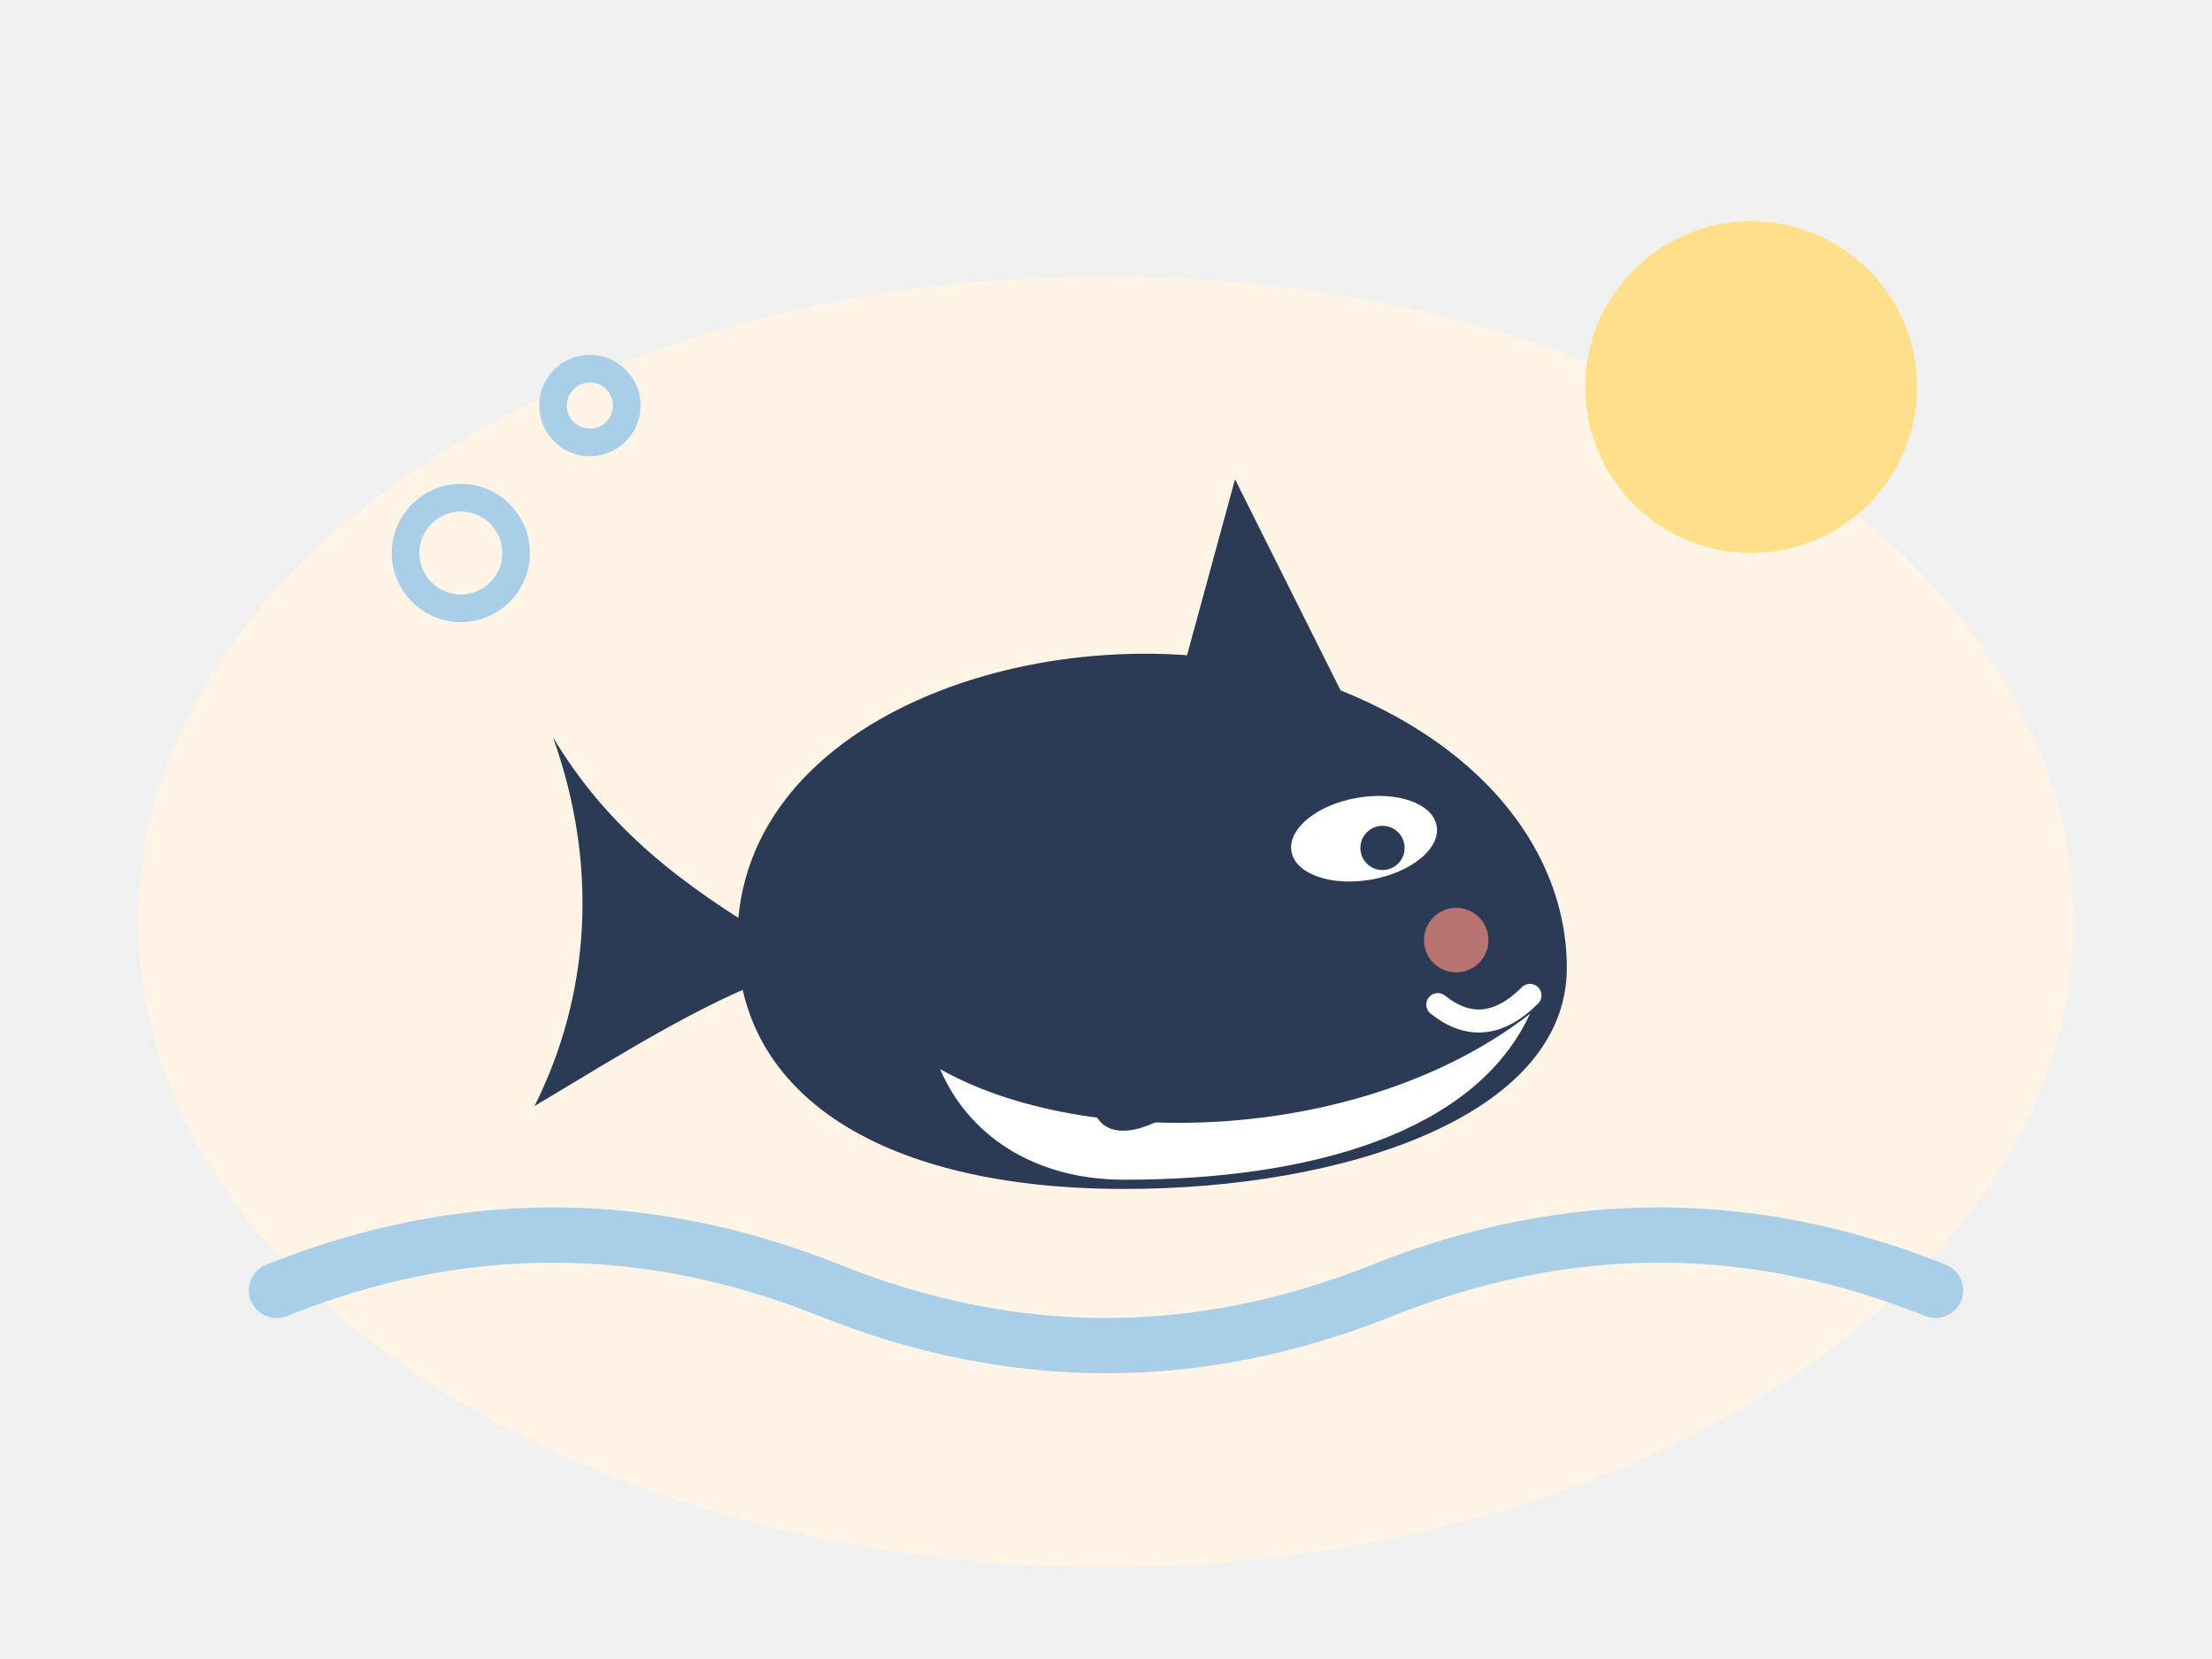
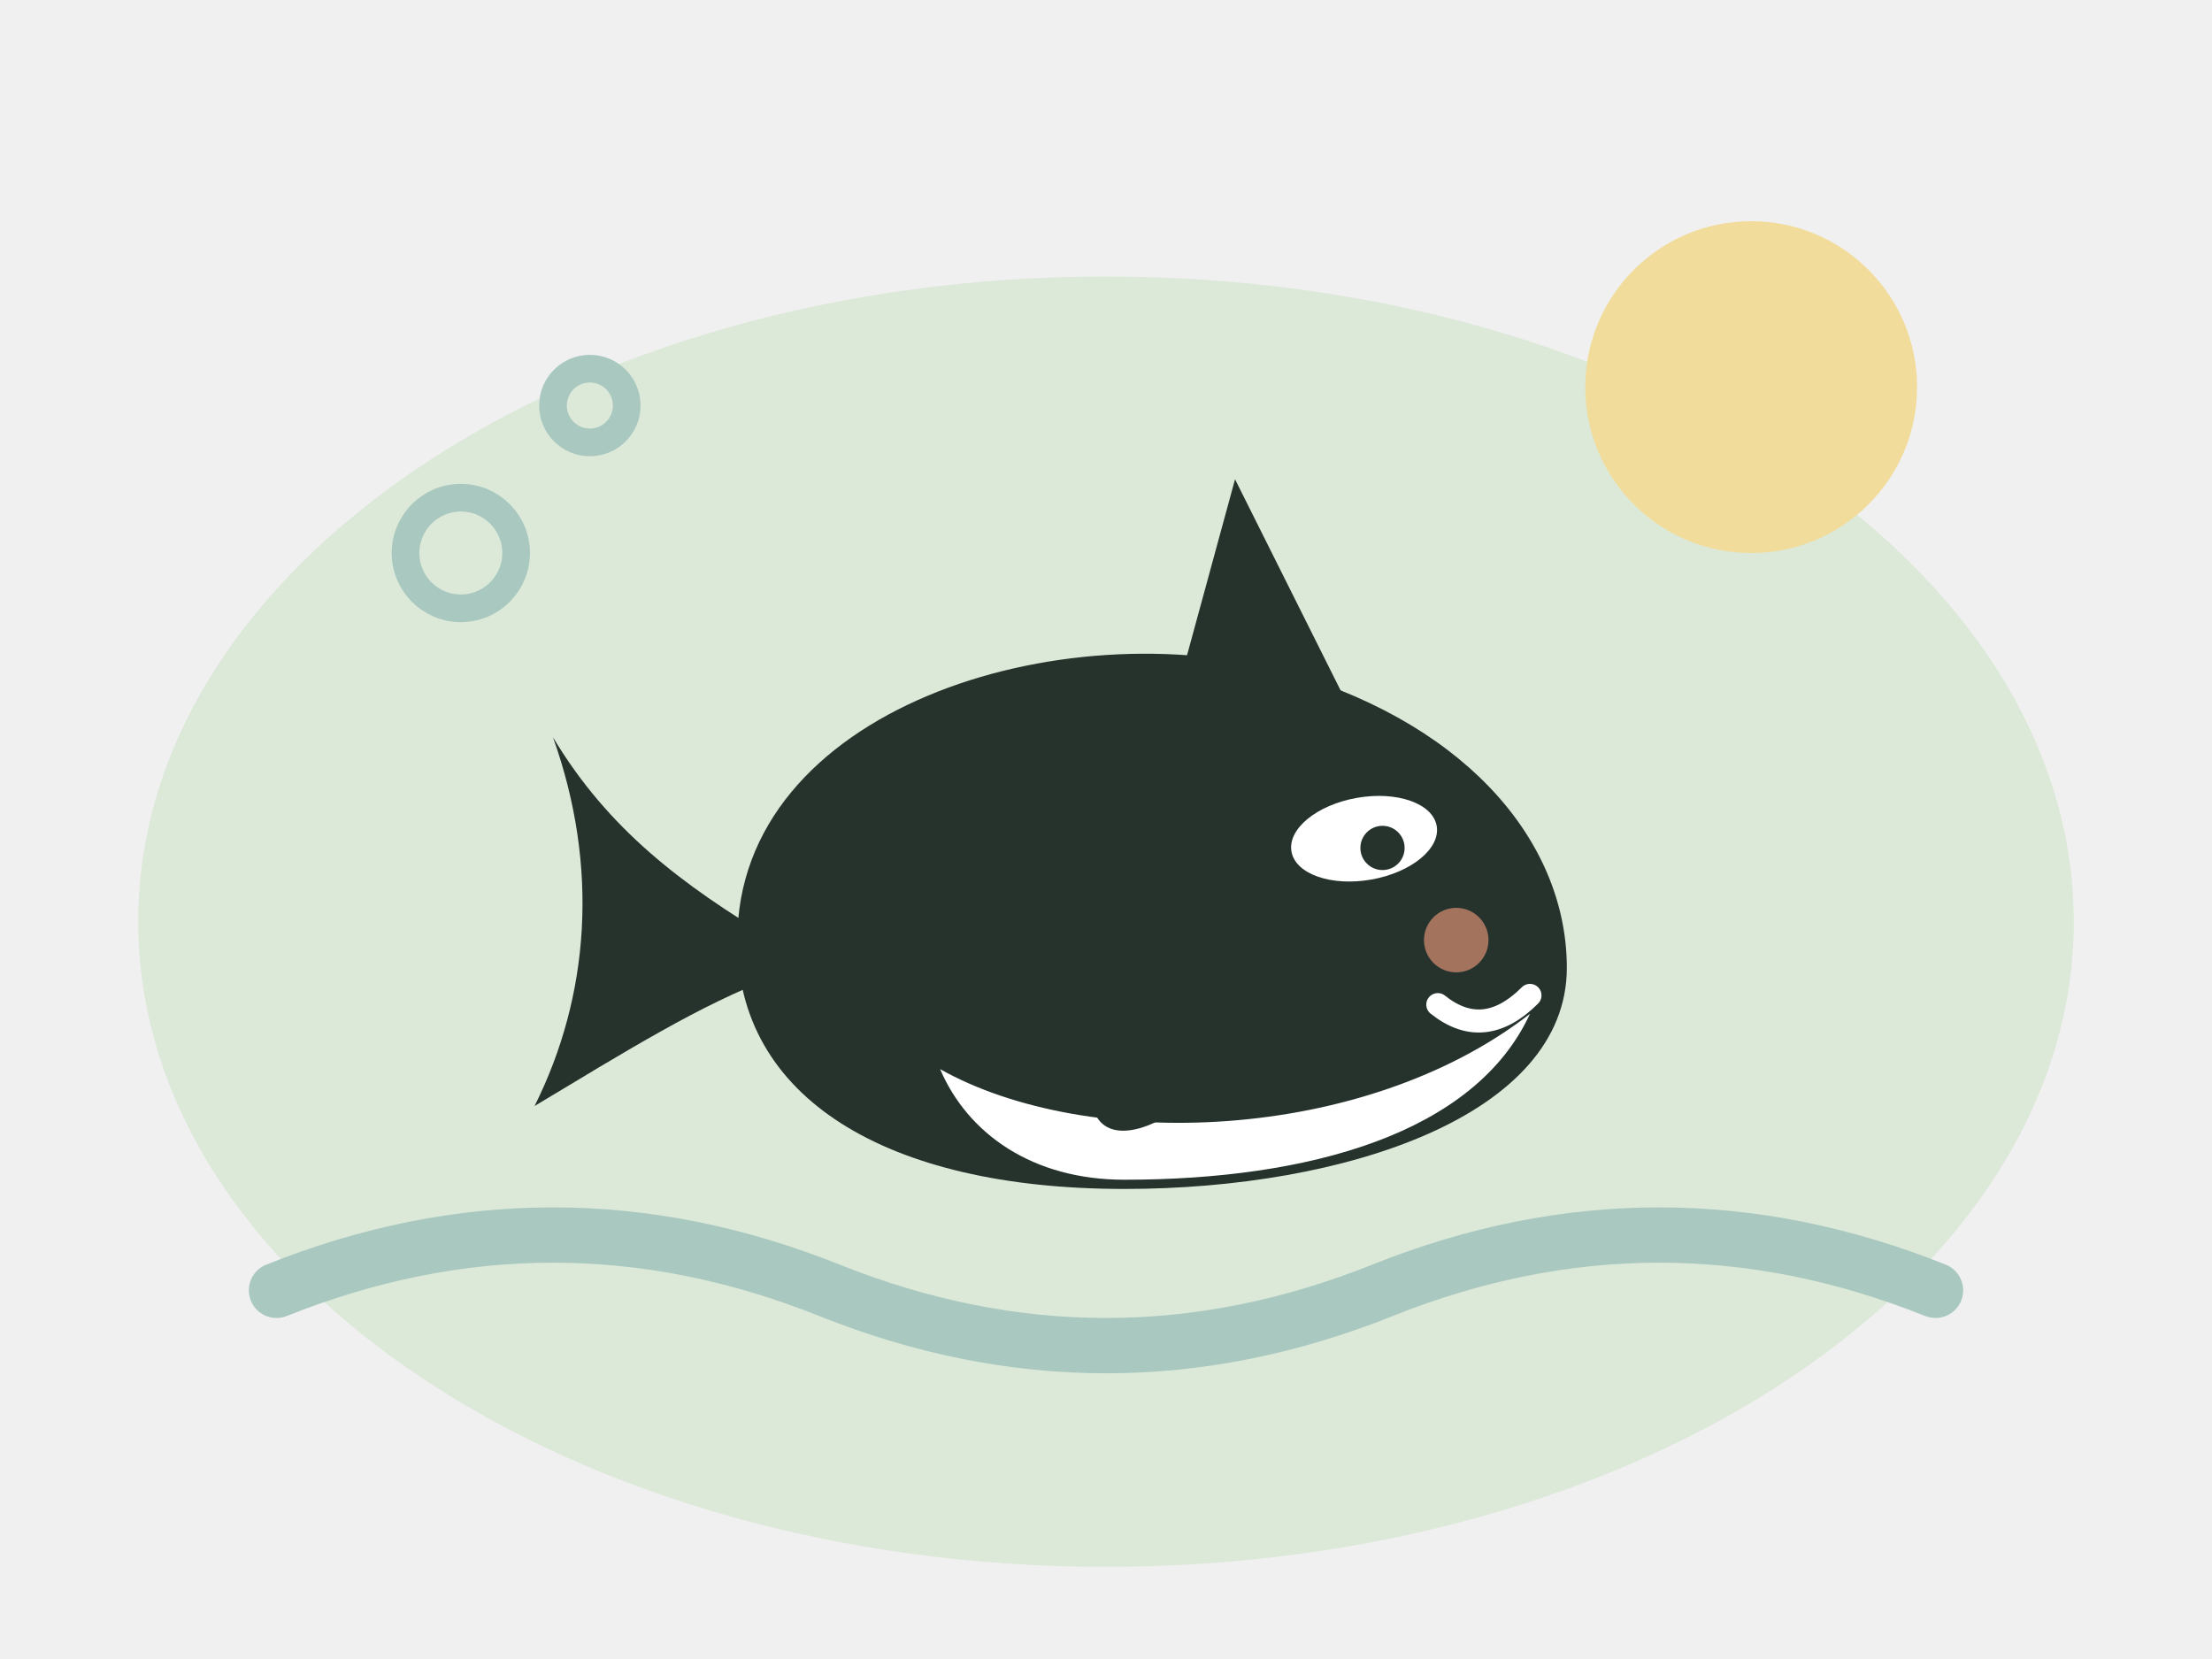
<svg xmlns="http://www.w3.org/2000/svg" viewBox="0 0 240 180" role="img" aria-labelledby="title">
-   <ellipse cx="120" cy="100" rx="105" ry="70" fill="#FFF4E6" />
-   <circle cx="190" cy="42" r="18" fill="#FFE08A" />
-   <path d="M30 140 Q60 128 90 140 T150 140 T210 140" fill="none" stroke="#A9CFE8" stroke-width="6" stroke-linecap="round" />
-   <circle cx="50" cy="60" r="6" fill="none" stroke="#A9CFE8" stroke-width="3" />
-   <circle cx="64" cy="44" r="4" fill="none" stroke="#A9CFE8" stroke-width="3" />
+   <ellipse cx="120" cy="100" rx="105" ry="70" fill="#dce8d8" />
+   <circle cx="190" cy="42" r="18" fill="#f2dc9b" />
+   <path d="M30 140 Q60 128 90 140 T150 140 T210 140" fill="none" stroke="#a8c8c0" stroke-width="6" stroke-linecap="round" />
+   <circle cx="50" cy="60" r="6" fill="none" stroke="#a8c8c0" stroke-width="3" />
+   <circle cx="64" cy="44" r="4" fill="none" stroke="#a8c8c0" stroke-width="3" />
  <g transform="translate(70 62)">
-     <path d="M58 12 L64 -10 L76 14 Z" fill="#2B3A55" />
-     <path d="M14 40 C4 34 -4 28 -10 18 C-5 32 -6 46 -12 58 C-2 52 6 47 14 44 Z" fill="#2B3A55" />
-     <path d="M10 40 C10 15 45 4 70 11 C90 17 100 30 100 43 C100 59 76 67 52 67 C26 67 10 57 10 40 Z" fill="#2B3A55" />
+     <path d="M58 12 L64 -10 L76 14 Z" fill="#26332d" />
+     <path d="M14 40 C4 34 -4 28 -10 18 C-5 32 -6 46 -12 58 C-2 52 6 47 14 44 Z" fill="#26332d" />
+     <path d="M10 40 C10 15 45 4 70 11 C90 17 100 30 100 43 C100 59 76 67 52 67 C26 67 10 57 10 40 Z" fill="#26332d" />
    <path d="M32 54 C48 63 78 62 96 48 C90 61 72 66 52 66 C42 66 35 61 32 54 Z" fill="#FFFFFF" />
    <ellipse cx="78" cy="29" rx="8" ry="4.5" fill="#FFFFFF" transform="rotate(-10 78 29)" />
-     <circle cx="80" cy="30" r="2.4" fill="#2B3A55" />
-     <circle cx="88" cy="40" r="3.5" fill="#F28C7A" opacity="0.7" />
+     <circle cx="80" cy="30" r="2.4" fill="#26332d" />
+     <circle cx="88" cy="40" r="3.5" fill="#d98e73" opacity="0.7" />
    <path d="M86 47 Q91 51 96 46" fill="none" stroke="#FFFFFF" stroke-width="2.5" stroke-linecap="round" />
-     <ellipse cx="58" cy="50" rx="13" ry="6" fill="#2B3A55" transform="rotate(-50 58 50)" />
+     <ellipse cx="58" cy="50" rx="13" ry="6" fill="#26332d" transform="rotate(-50 58 50)" />
  </g>
</svg>
